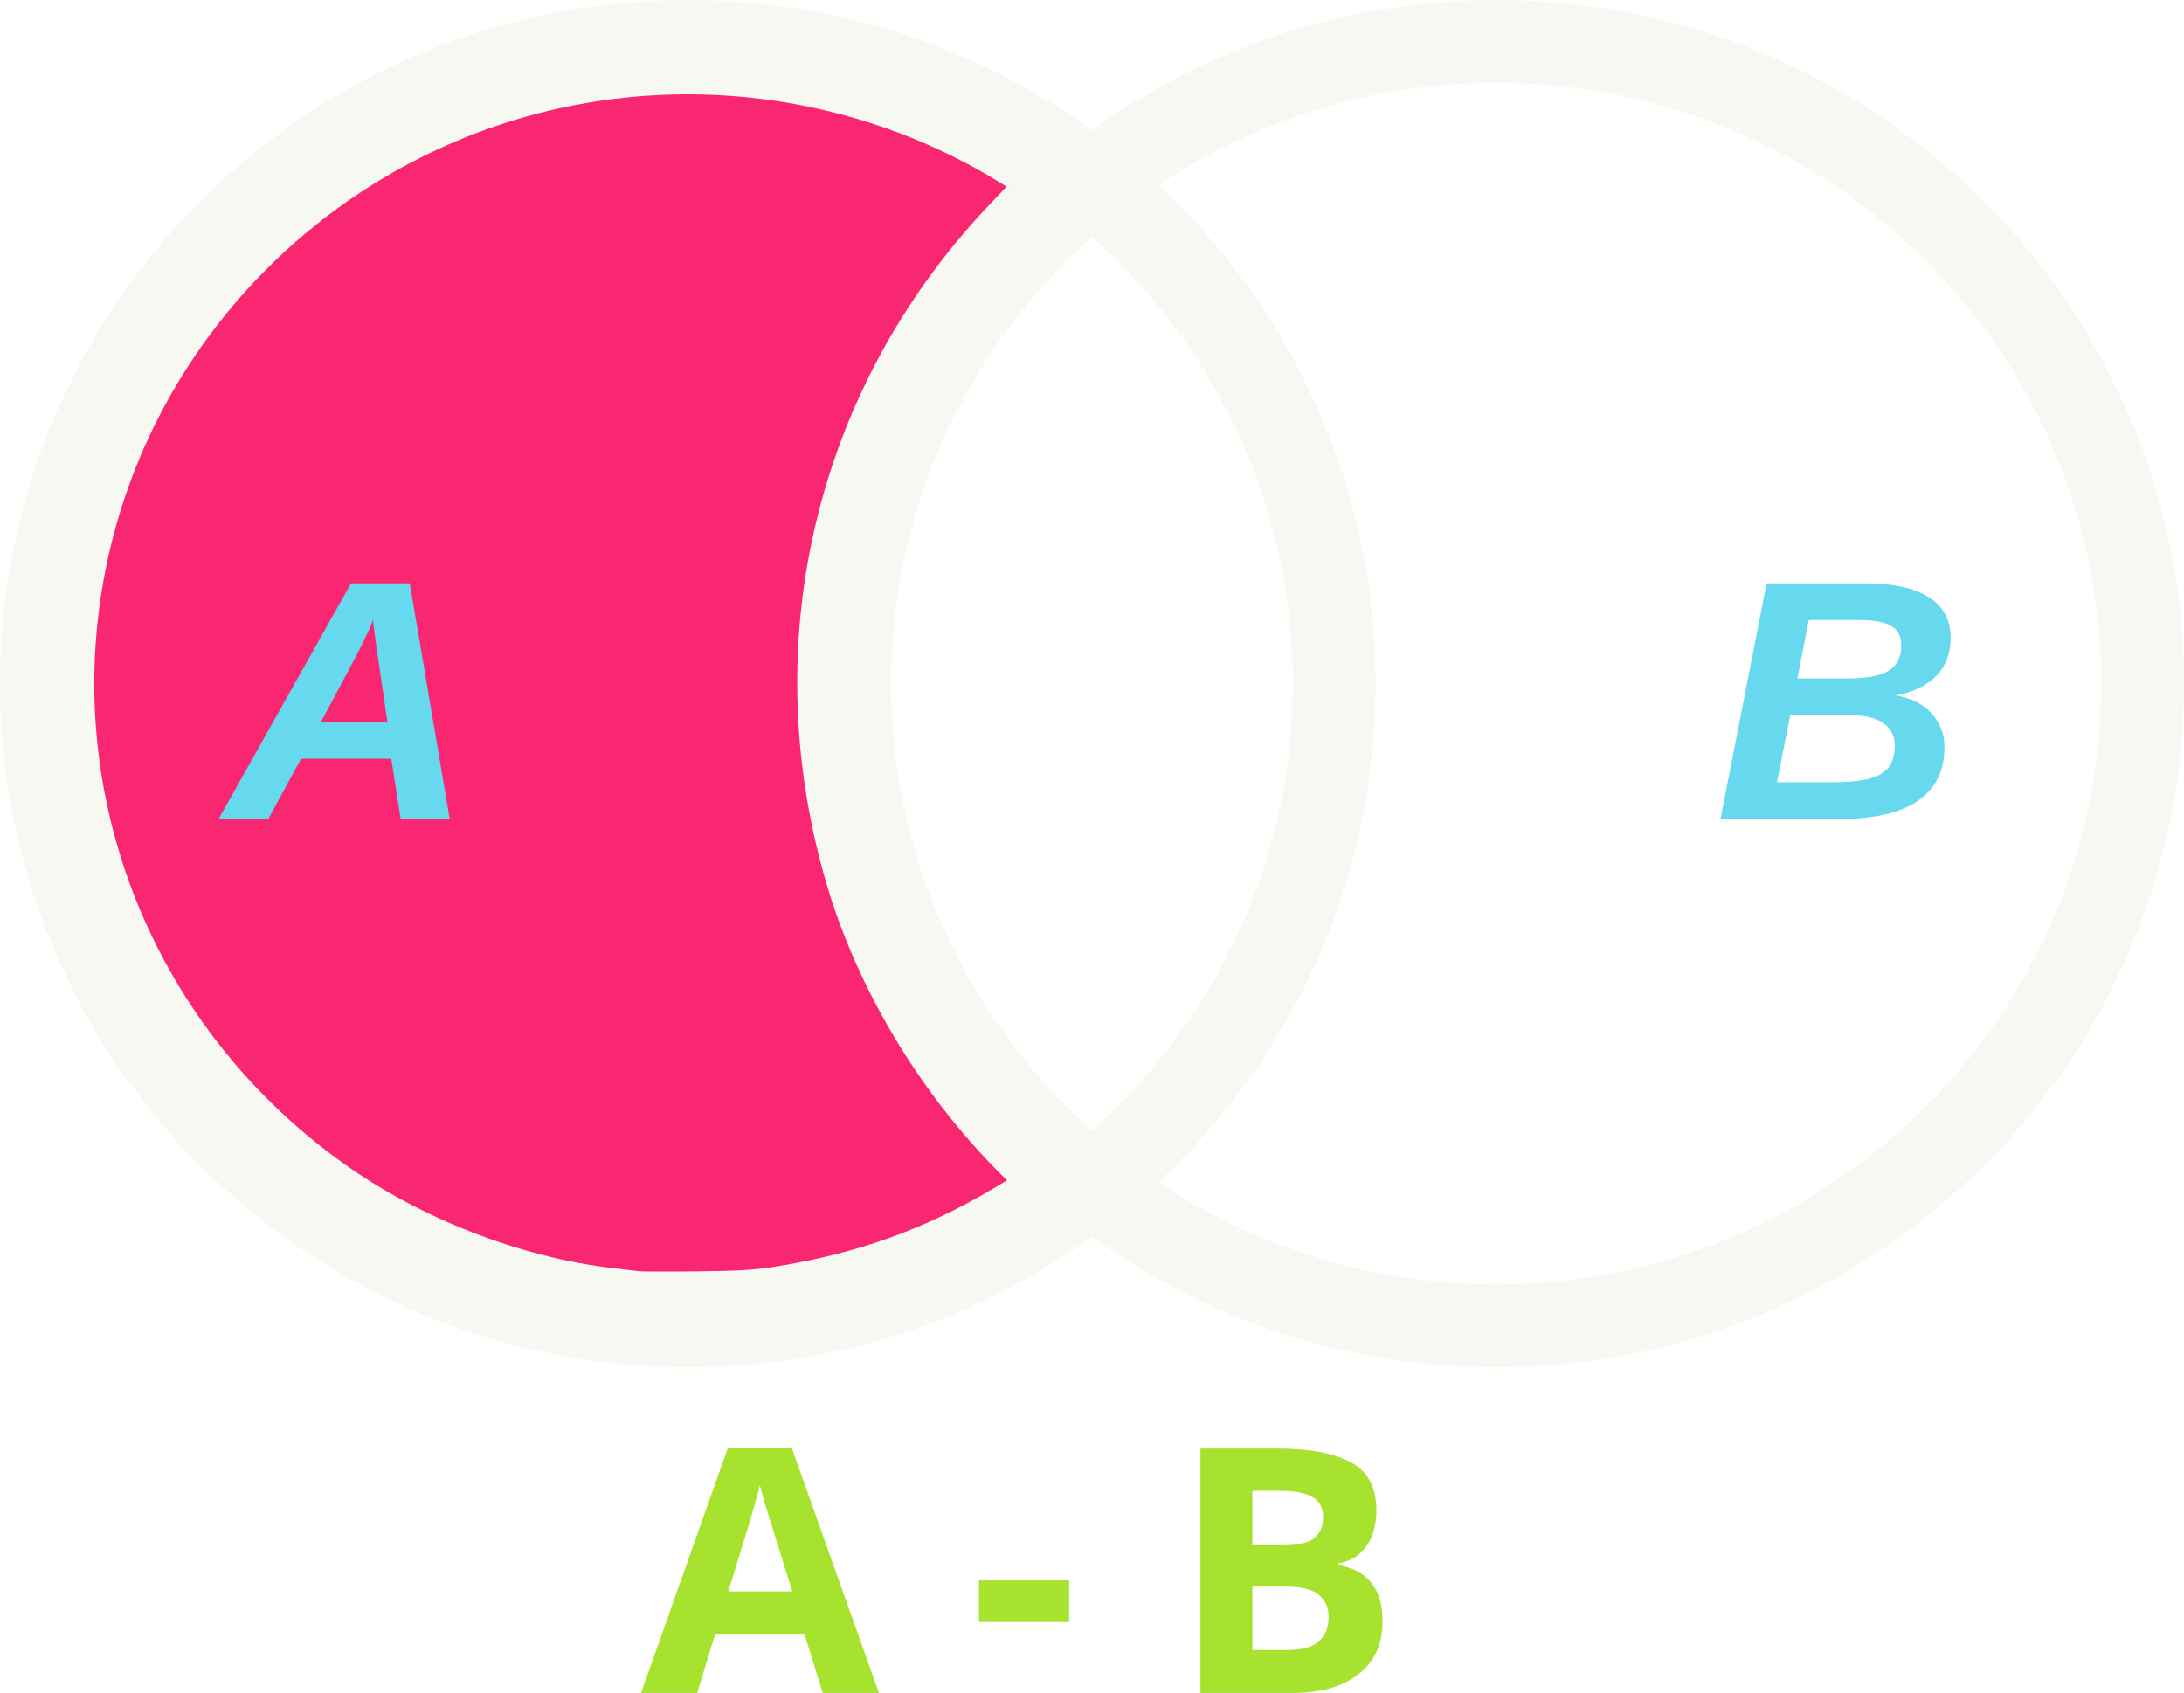
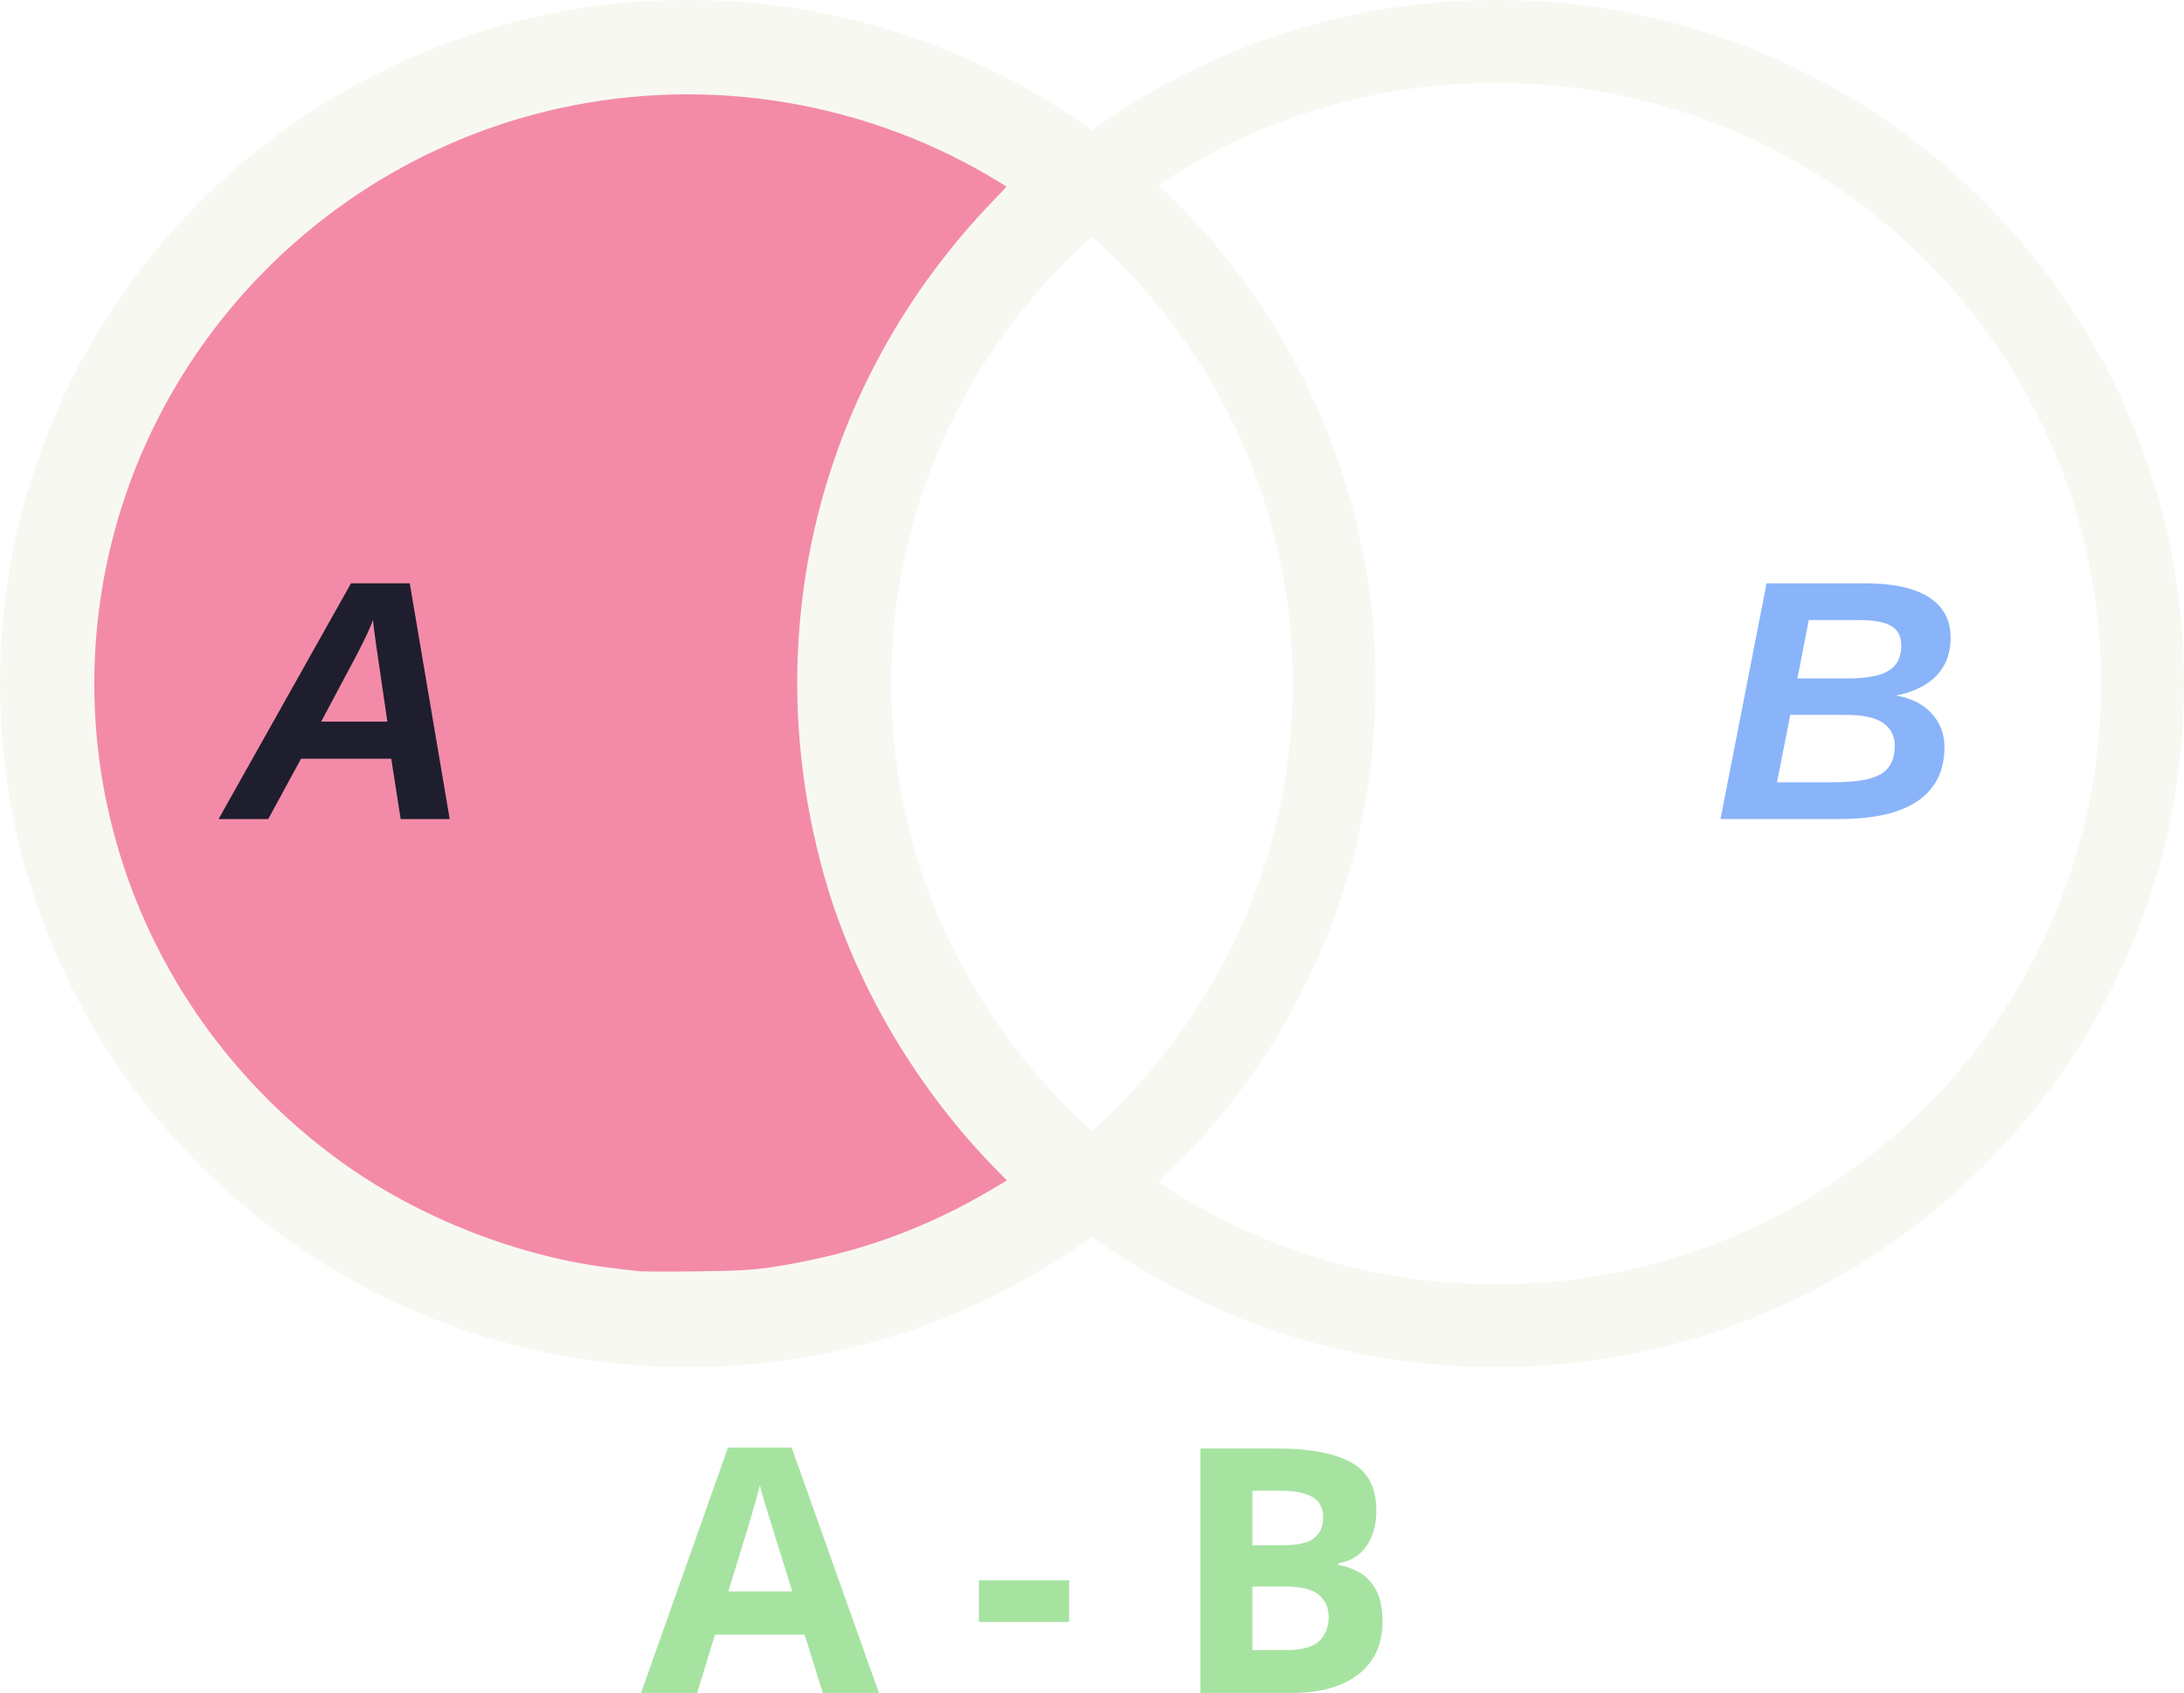
<svg xmlns="http://www.w3.org/2000/svg" width="105.478mm" height="81.764mm" viewBox="0 0 105.478 81.764" version="1.1" id="svg8">
  <defs id="defs2" />
  <g id="layer1" transform="translate(-570.2906,-16.12859)">
    <ellipse style="fill:none;stroke:#21bfc2;stroke-width:4;stroke-linecap:round;stroke-linejoin:round;stroke-miterlimit:4;stroke-dasharray:none;stroke-dashoffset:0" id="path833" cx="300.664" cy="49.144" rx="31.218" ry="31.016" />
    <ellipse style="fill:none;stroke:#21bfc2;stroke-width:4;stroke-linecap:round;stroke-linejoin:round;stroke-miterlimit:4;stroke-dasharray:none;stroke-dashoffset:0" id="circle835" cx="339.705" cy="49.144" rx="31.218" ry="31.016" />
    <path style="opacity:0.496;fill:#fab795;stroke:none;stroke-width:4;stroke-linecap:round;stroke-linejoin:round;stroke-miterlimit:4;stroke-dasharray:none;stroke-dashoffset:0" d="m 299.885,19.274 c -8.469,-0.057 -16.647,4.101 -22.073,10.474 -4.948,5.419 -7.492,12.779 -7.22,20.067 -0.027,8.714 4.339,17.147 11.139,22.567 4.753,3.943 10.829,6.259 16.989,6.668 6.061,0.266 12.246,-1.012 17.428,-4.225 0.655,-0.515 1.777,-0.796 2.126,-1.529 -2.375,-2.608 -4.886,-5.147 -6.575,-8.284 -6.036,-10.283 -5.558,-23.9 1.226,-33.726 1.407,-2.247 3.371,-4.053 5.092,-6.027 0.274,-0.967 -1.224,-1.242 -1.754,-1.725 -4.89,-2.966 -10.64,-4.527 -16.378,-4.258 z" id="path843" />
    <path style="opacity:0.496;fill:#fab795;stroke:none;stroke-width:4;stroke-linecap:round;stroke-linejoin:round;stroke-miterlimit:4;stroke-dasharray:none;stroke-dashoffset:0" d="m 320.122,26.502 c -1.986,1.382 -3.474,3.418 -4.986,5.288 -3.36,4.812 -5.532,10.588 -5.456,16.495 -0.468,7.48 2.484,14.949 7.33,20.602 1.007,1.01 1.942,2.313 3.244,2.909 4.158,-3.35 7.199,-8.014 8.945,-13.03 3.427,-9.657 1.293,-20.955 -5.373,-28.755 -1.138,-1.204 -2.213,-2.755 -3.704,-3.51 z" id="path845" />
    <path style="opacity:0.496;fill:#fab795;stroke:none;stroke-width:4;stroke-linecap:round;stroke-linejoin:round;stroke-miterlimit:4;stroke-dasharray:none;stroke-dashoffset:0" d="m 339.294,19.257 c -6.105,-0.073 -12.19,2.005 -17.096,5.573 -0.051,0.702 0.968,1.167 1.335,1.742 7.513,7.421 10.9,18.637 8.718,28.913 -1.281,6.462 -4.696,12.41 -9.426,17.006 -0.417,0.369 -1.078,1.04 -0.209,1.337 4.535,3.084 9.912,4.871 15.382,5.248 4.898,0.073 9.885,-0.547 14.329,-2.714 9.917,-4.507 17.066,-14.742 17.418,-25.619 0.102,-4.17 -0.233,-8.416 -1.882,-12.301 -4.281,-11.179 -15.807,-19.434 -27.953,-19.185 -0.206,-0.003 -0.411,6.56e-4 -0.617,0.001 z" id="path847" />
    <text xml:space="preserve" style="font-style:italic;font-variant:normal;font-weight:bold;font-stretch:normal;font-size:16.598px;line-height:1.25;font-family:Arial;-inkscape-font-specification:'Arial, Bold Italic';font-variant-ligatures:normal;font-variant-caps:normal;font-variant-numeric:normal;font-variant-east-asian:normal;letter-spacing:0px;word-spacing:0px;fill:#1c1e26;fill-opacity:1;stroke:none;stroke-width:0.265" x="278.294" y="55.864" id="text851" transform="scale(1.003258,0.9967528)">
      <tspan id="tspan849" x="278.294" y="55.864" style="font-style:italic;font-variant:normal;font-weight:bold;font-stretch:normal;font-size:16.598px;font-family:Arial;-inkscape-font-specification:'Arial, Bold Italic';font-variant-ligatures:normal;font-variant-caps:normal;font-variant-numeric:normal;font-variant-east-asian:normal;fill:#1c1e26;stroke-width:0.265">A</tspan>
    </text>
    <text xml:space="preserve" style="font-style:italic;font-variant:normal;font-weight:bold;font-stretch:normal;font-size:16.598px;line-height:1.25;font-family:Arial;-inkscape-font-specification:'Arial, Bold Italic';font-variant-ligatures:normal;font-variant-caps:normal;font-variant-numeric:normal;font-variant-east-asian:normal;letter-spacing:0px;word-spacing:0px;fill:#1c1e26;fill-opacity:1;stroke:none;stroke-width:0.265" x="349.105" y="55.864" id="text855" transform="scale(1.003258,0.9967528)">
      <tspan id="tspan853" x="349.105" y="55.864" style="font-style:italic;font-variant:normal;font-weight:bold;font-stretch:normal;font-size:16.598px;font-family:Arial;-inkscape-font-specification:'Arial, Bold Italic';font-variant-ligatures:normal;font-variant-caps:normal;font-variant-numeric:normal;font-variant-east-asian:normal;fill:#1c1e26;stroke-width:0.265">B</tspan>
    </text>
    <text xml:space="preserve" style="font-style:italic;font-variant:normal;font-weight:bold;font-stretch:normal;font-size:16.598px;line-height:1.25;font-family:Arial;-inkscape-font-specification:'Arial, Bold Italic';font-variant-ligatures:normal;font-variant-caps:normal;font-variant-numeric:normal;font-variant-east-asian:normal;letter-spacing:0px;word-spacing:0px;fill:#fab28e;fill-opacity:1;stroke:none;stroke-width:0.265" x="297.436" y="98.212" id="text877" transform="scale(1.003258,0.9967528)">
      <tspan id="tspan875" x="297.436" y="98.212" style="font-style:italic;font-variant:normal;font-weight:bold;font-stretch:normal;font-size:16.598px;font-family:Arial;-inkscape-font-specification:'Arial, Bold Italic';font-variant-ligatures:normal;font-variant-caps:normal;font-variant-numeric:normal;font-variant-east-asian:normal;fill:#fab28e;stroke-width:0.265">A ∪ B</tspan>
    </text>
    <ellipse style="fill:none;stroke:#21bfc2;stroke-width:4;stroke-linecap:round;stroke-linejoin:round;stroke-miterlimit:4;stroke-dasharray:none;stroke-dashoffset:0" id="ellipse879" cx="451.804" cy="49.144" rx="31.218" ry="31.016" />
    <ellipse style="fill:none;stroke:#21bfc2;stroke-width:4;stroke-linecap:round;stroke-linejoin:round;stroke-miterlimit:4;stroke-dasharray:none;stroke-dashoffset:0" id="ellipse881" cx="490.846" cy="49.144" rx="31.218" ry="31.016" />
    <path style="opacity:0.496;fill:#fab795;stroke:none;stroke-width:4;stroke-linecap:round;stroke-linejoin:round;stroke-miterlimit:4;stroke-dasharray:none;stroke-dashoffset:0" d="m 471.263,26.502 c -1.986,1.382 -3.474,3.418 -4.986,5.288 -3.36,4.812 -5.532,10.588 -5.456,16.495 -0.468,7.48 2.484,14.949 7.33,20.602 1.007,1.01 1.942,2.313 3.244,2.909 4.158,-3.35 7.199,-8.014 8.945,-13.03 3.427,-9.657 1.293,-20.955 -5.373,-28.755 -1.138,-1.204 -2.213,-2.755 -3.704,-3.51 z" id="path885" />
    <text xml:space="preserve" style="font-style:italic;font-variant:normal;font-weight:bold;font-stretch:normal;font-size:16.598px;line-height:1.25;font-family:Arial;-inkscape-font-specification:'Arial, Bold Italic';font-variant-ligatures:normal;font-variant-caps:normal;font-variant-numeric:normal;font-variant-east-asian:normal;letter-spacing:0px;word-spacing:0px;fill:#fab28e;fill-opacity:1;stroke:none;stroke-width:0.265" x="428.944" y="55.864" id="text891" transform="scale(1.003258,0.9967528)">
      <tspan id="tspan889" x="428.944" y="55.864" style="font-style:italic;font-variant:normal;font-weight:bold;font-stretch:normal;font-size:16.598px;font-family:Arial;-inkscape-font-specification:'Arial, Bold Italic';font-variant-ligatures:normal;font-variant-caps:normal;font-variant-numeric:normal;font-variant-east-asian:normal;fill:#fab28e;stroke-width:0.265">A</tspan>
    </text>
    <text xml:space="preserve" style="font-style:italic;font-variant:normal;font-weight:bold;font-stretch:normal;font-size:16.598px;line-height:1.25;font-family:Arial;-inkscape-font-specification:'Arial, Bold Italic';font-variant-ligatures:normal;font-variant-caps:normal;font-variant-numeric:normal;font-variant-east-asian:normal;letter-spacing:0px;word-spacing:0px;fill:#fab28e;fill-opacity:1;stroke:none;stroke-width:0.265" x="499.754" y="55.864" id="text895" transform="scale(1.003258,0.9967528)">
      <tspan id="tspan893" x="499.754" y="55.864" style="font-style:italic;font-variant:normal;font-weight:bold;font-stretch:normal;font-size:16.598px;font-family:Arial;-inkscape-font-specification:'Arial, Bold Italic';font-variant-ligatures:normal;font-variant-caps:normal;font-variant-numeric:normal;font-variant-east-asian:normal;fill:#fab28e;stroke-width:0.265">B</tspan>
    </text>
    <text xml:space="preserve" style="font-style:italic;font-variant:normal;font-weight:bold;font-stretch:normal;font-size:16.598px;line-height:1.25;font-family:Arial;-inkscape-font-specification:'Arial, Bold Italic';font-variant-ligatures:normal;font-variant-caps:normal;font-variant-numeric:normal;font-variant-east-asian:normal;letter-spacing:0px;word-spacing:0px;fill:#fab28e;fill-opacity:1;stroke:none;stroke-width:0.265" x="448.086" y="98.212" id="text899" transform="scale(1.003258,0.9967528)">
      <tspan id="tspan897" x="448.086" y="98.212" style="font-style:italic;font-variant:normal;font-weight:bold;font-stretch:normal;font-size:16.598px;font-family:Arial;-inkscape-font-specification:'Arial, Bold Italic';font-variant-ligatures:normal;font-variant-caps:normal;font-variant-numeric:normal;font-variant-east-asian:normal;fill:#fab28e;stroke-width:0.265">A ∩ B</tspan>
    </text>
    <ellipse style="fill:none;stroke:#f8f8f2;stroke-width:4;stroke-linecap:round;stroke-linejoin:round;stroke-miterlimit:4;stroke-dasharray:none;stroke-dashoffset:0" id="ellipse937" cx="603.509" cy="49.144" rx="31.218" ry="31.016" />
    <ellipse style="fill:none;stroke:#f8f8f2;stroke-width:4;stroke-linecap:round;stroke-linejoin:round;stroke-miterlimit:4;stroke-dasharray:none;stroke-dashoffset:0" id="ellipse939" cx="642.55" cy="49.144" rx="31.218" ry="31.016" />
-     <text xml:space="preserve" style="font-style:italic;font-variant:normal;font-weight:bold;font-stretch:normal;font-size:16.598px;line-height:1.25;font-family:Arial;-inkscape-font-specification:'Arial, Bold Italic';font-variant-ligatures:normal;font-variant-caps:normal;font-variant-numeric:normal;font-variant-east-asian:normal;letter-spacing:0px;word-spacing:0px;fill:#66d9ef;fill-opacity:1;stroke:none;stroke-width:0.265;" x="650.966" y="55.864" id="text953" transform="scale(1.003258,0.9967528)">
-       <tspan id="tspan951" x="650.966" y="55.864" style="font-style:italic;font-variant:normal;font-weight:bold;font-stretch:normal;font-size:16.598px;font-family:Arial;-inkscape-font-specification:'Arial, Bold Italic';font-variant-ligatures:normal;font-variant-caps:normal;font-variant-numeric:normal;font-variant-east-asian:normal;fill:#66d9ef;stroke-width:0.265;">B</tspan>
+     <text xml:space="preserve" style="font-style:italic;font-variant:normal;font-weight:bold;font-stretch:normal;font-size:16.598px;line-height:1.25;font-family:Arial;-inkscape-font-specification:'Arial, Bold Italic';font-variant-ligatures:normal;font-variant-caps:normal;font-variant-numeric:normal;font-variant-east-asian:normal;letter-spacing:0px;word-spacing:0px;fill:#89b4fa;fill-opacity:1;stroke:none;stroke-width:0.265" x="650.966" y="55.864" id="text953" transform="scale(1.003258,0.9967528)">
+       <tspan id="tspan951" x="650.966" y="55.864" style="font-style:italic;font-variant:normal;font-weight:bold;font-stretch:normal;font-size:16.598px;font-family:Arial;-inkscape-font-specification:'Arial, Bold Italic';font-variant-ligatures:normal;font-variant-caps:normal;font-variant-numeric:normal;font-variant-east-asian:normal;fill:#89b4fa;stroke-width:0.265">B</tspan>
    </text>
-     <text xml:space="preserve" style="font-style:normal;font-variant:normal;font-weight:bold;font-stretch:normal;font-size:16.598px;line-height:1.25;font-family:sans-serif;-inkscape-font-specification:'sans-serif, Bold';font-variant-ligatures:normal;font-variant-caps:normal;font-variant-numeric:normal;font-variant-east-asian:normal;letter-spacing:0px;word-spacing:0px;fill:#a6e22e;fill-opacity:1;stroke:none;stroke-width:0.265;" x="599.298" y="98.212" id="text957" transform="scale(1.003258,0.9967528)">
-       <tspan id="tspan955" x="599.298" y="98.212" style="font-style:normal;font-variant:normal;font-weight:bold;font-stretch:normal;font-size:16.598px;font-family:sans-serif;-inkscape-font-specification:'sans-serif, Bold';font-variant-ligatures:normal;font-variant-caps:normal;font-variant-numeric:normal;font-variant-east-asian:normal;fill:#a6e22e;stroke-width:0.265;stroke:none;">A - B</tspan>
+     <text xml:space="preserve" style="font-style:normal;font-variant:normal;font-weight:bold;font-stretch:normal;font-size:16.598px;line-height:1.25;font-family:sans-serif;-inkscape-font-specification:'sans-serif, Bold';font-variant-ligatures:normal;font-variant-caps:normal;font-variant-numeric:normal;font-variant-east-asian:normal;letter-spacing:0px;word-spacing:0px;fill:#a6e3a1;fill-opacity:1;stroke:none;stroke-width:0.265" x="599.298" y="98.212" id="text957" transform="scale(1.003258,0.9967528)">
+       <tspan id="tspan955" x="599.298" y="98.212" style="font-style:normal;font-variant:normal;font-weight:bold;font-stretch:normal;font-size:16.598px;font-family:sans-serif;-inkscape-font-specification:'sans-serif, Bold';font-variant-ligatures:normal;font-variant-caps:normal;font-variant-numeric:normal;font-variant-east-asian:normal;fill:#a6e3a1;stroke-width:0.265;stroke:none">A - B</tspan>
    </text>
-     <path style="opacity:1;fill:#f92672;stroke:#f8f8f2;stroke-width:3.78;stroke-linecap:round;stroke-linejoin:round" d="m 116.42,233.926 c -0.589,-0.08 -2.598,-0.318 -4.464,-0.53 C 94.565,231.424 75.748,224.109 61.315,213.709 25.397,187.83 8.454,143.949 17.904,101.281 27.076,59.865 59.908,27.174 101.599,17.943 c 28.042,-6.209 57.573,-1.241 81.964,13.789 1.571,0.968 2.921,1.823 3,1.899 0.079,0.076 -1.609,1.949 -3.75,4.162 -31.677,32.741 -43.015,78.639 -30.269,122.543 5.529,19.046 16.775,37.918 31.243,52.429 l 3.082,3.091 -4.51,2.677 c -12.964,7.693 -25.626,12.211 -40.928,14.602 -3.638,0.569 -6.76,0.75 -14.297,0.831 -5.304,0.057 -10.125,0.039 -10.714,-0.041 z" id="path2926" transform="matrix(0.2645833,0,0,0.2645833,570.2906,16.12859)" />
-     <text xml:space="preserve" style="font-style:italic;font-variant:normal;font-weight:bold;font-stretch:normal;font-size:16.598px;line-height:1.25;font-family:Arial;-inkscape-font-specification:'Arial, Bold Italic';font-variant-ligatures:normal;font-variant-caps:normal;font-variant-numeric:normal;font-variant-east-asian:normal;letter-spacing:0px;word-spacing:0px;fill:#66d9ef;fill-opacity:1;stroke:none;stroke-width:0.265;" x="579.306" y="55.864" id="text949" transform="scale(1.003258,0.9967528)">
-       <tspan id="tspan947" x="579.306" y="55.864" style="font-style:italic;font-variant:normal;font-weight:bold;font-stretch:normal;font-size:16.598px;font-family:Arial;-inkscape-font-specification:'Arial, Bold Italic';font-variant-ligatures:normal;font-variant-caps:normal;font-variant-numeric:normal;font-variant-east-asian:normal;fill:#66d9ef;stroke-width:0.265;">A</tspan>
+     <path style="opacity:1;fill:#f38ba8;stroke:#f8f8f2;stroke-width:3.78;stroke-linecap:round;stroke-linejoin:round" d="m 116.42,233.926 c -0.589,-0.08 -2.598,-0.318 -4.464,-0.53 C 94.565,231.424 75.748,224.109 61.315,213.709 25.397,187.83 8.454,143.949 17.904,101.281 27.076,59.865 59.908,27.174 101.599,17.943 c 28.042,-6.209 57.573,-1.241 81.964,13.789 1.571,0.968 2.921,1.823 3,1.899 0.079,0.076 -1.609,1.949 -3.75,4.162 -31.677,32.741 -43.015,78.639 -30.269,122.543 5.529,19.046 16.775,37.918 31.243,52.429 l 3.082,3.091 -4.51,2.677 c -12.964,7.693 -25.626,12.211 -40.928,14.602 -3.638,0.569 -6.76,0.75 -14.297,0.831 -5.304,0.057 -10.125,0.039 -10.714,-0.041 z" id="path2926" transform="matrix(0.2645833,0,0,0.2645833,570.2906,16.12859)" />
+     <text xml:space="preserve" style="font-style:italic;font-variant:normal;font-weight:bold;font-stretch:normal;font-size:16.598px;line-height:1.25;font-family:Arial;-inkscape-font-specification:'Arial, Bold Italic';font-variant-ligatures:normal;font-variant-caps:normal;font-variant-numeric:normal;font-variant-east-asian:normal;letter-spacing:0px;word-spacing:0px;fill:#1e1e2e;fill-opacity:1;stroke:none;stroke-width:0.265" x="579.306" y="55.864" id="text949" transform="scale(1.003258,0.9967528)">
+       <tspan id="tspan947" x="579.306" y="55.864" style="font-style:italic;font-variant:normal;font-weight:bold;font-stretch:normal;font-size:16.598px;font-family:Arial;-inkscape-font-specification:'Arial, Bold Italic';font-variant-ligatures:normal;font-variant-caps:normal;font-variant-numeric:normal;font-variant-east-asian:normal;fill:#1e1e2e;stroke-width:0.265">A</tspan>
    </text>
  </g>
</svg>
